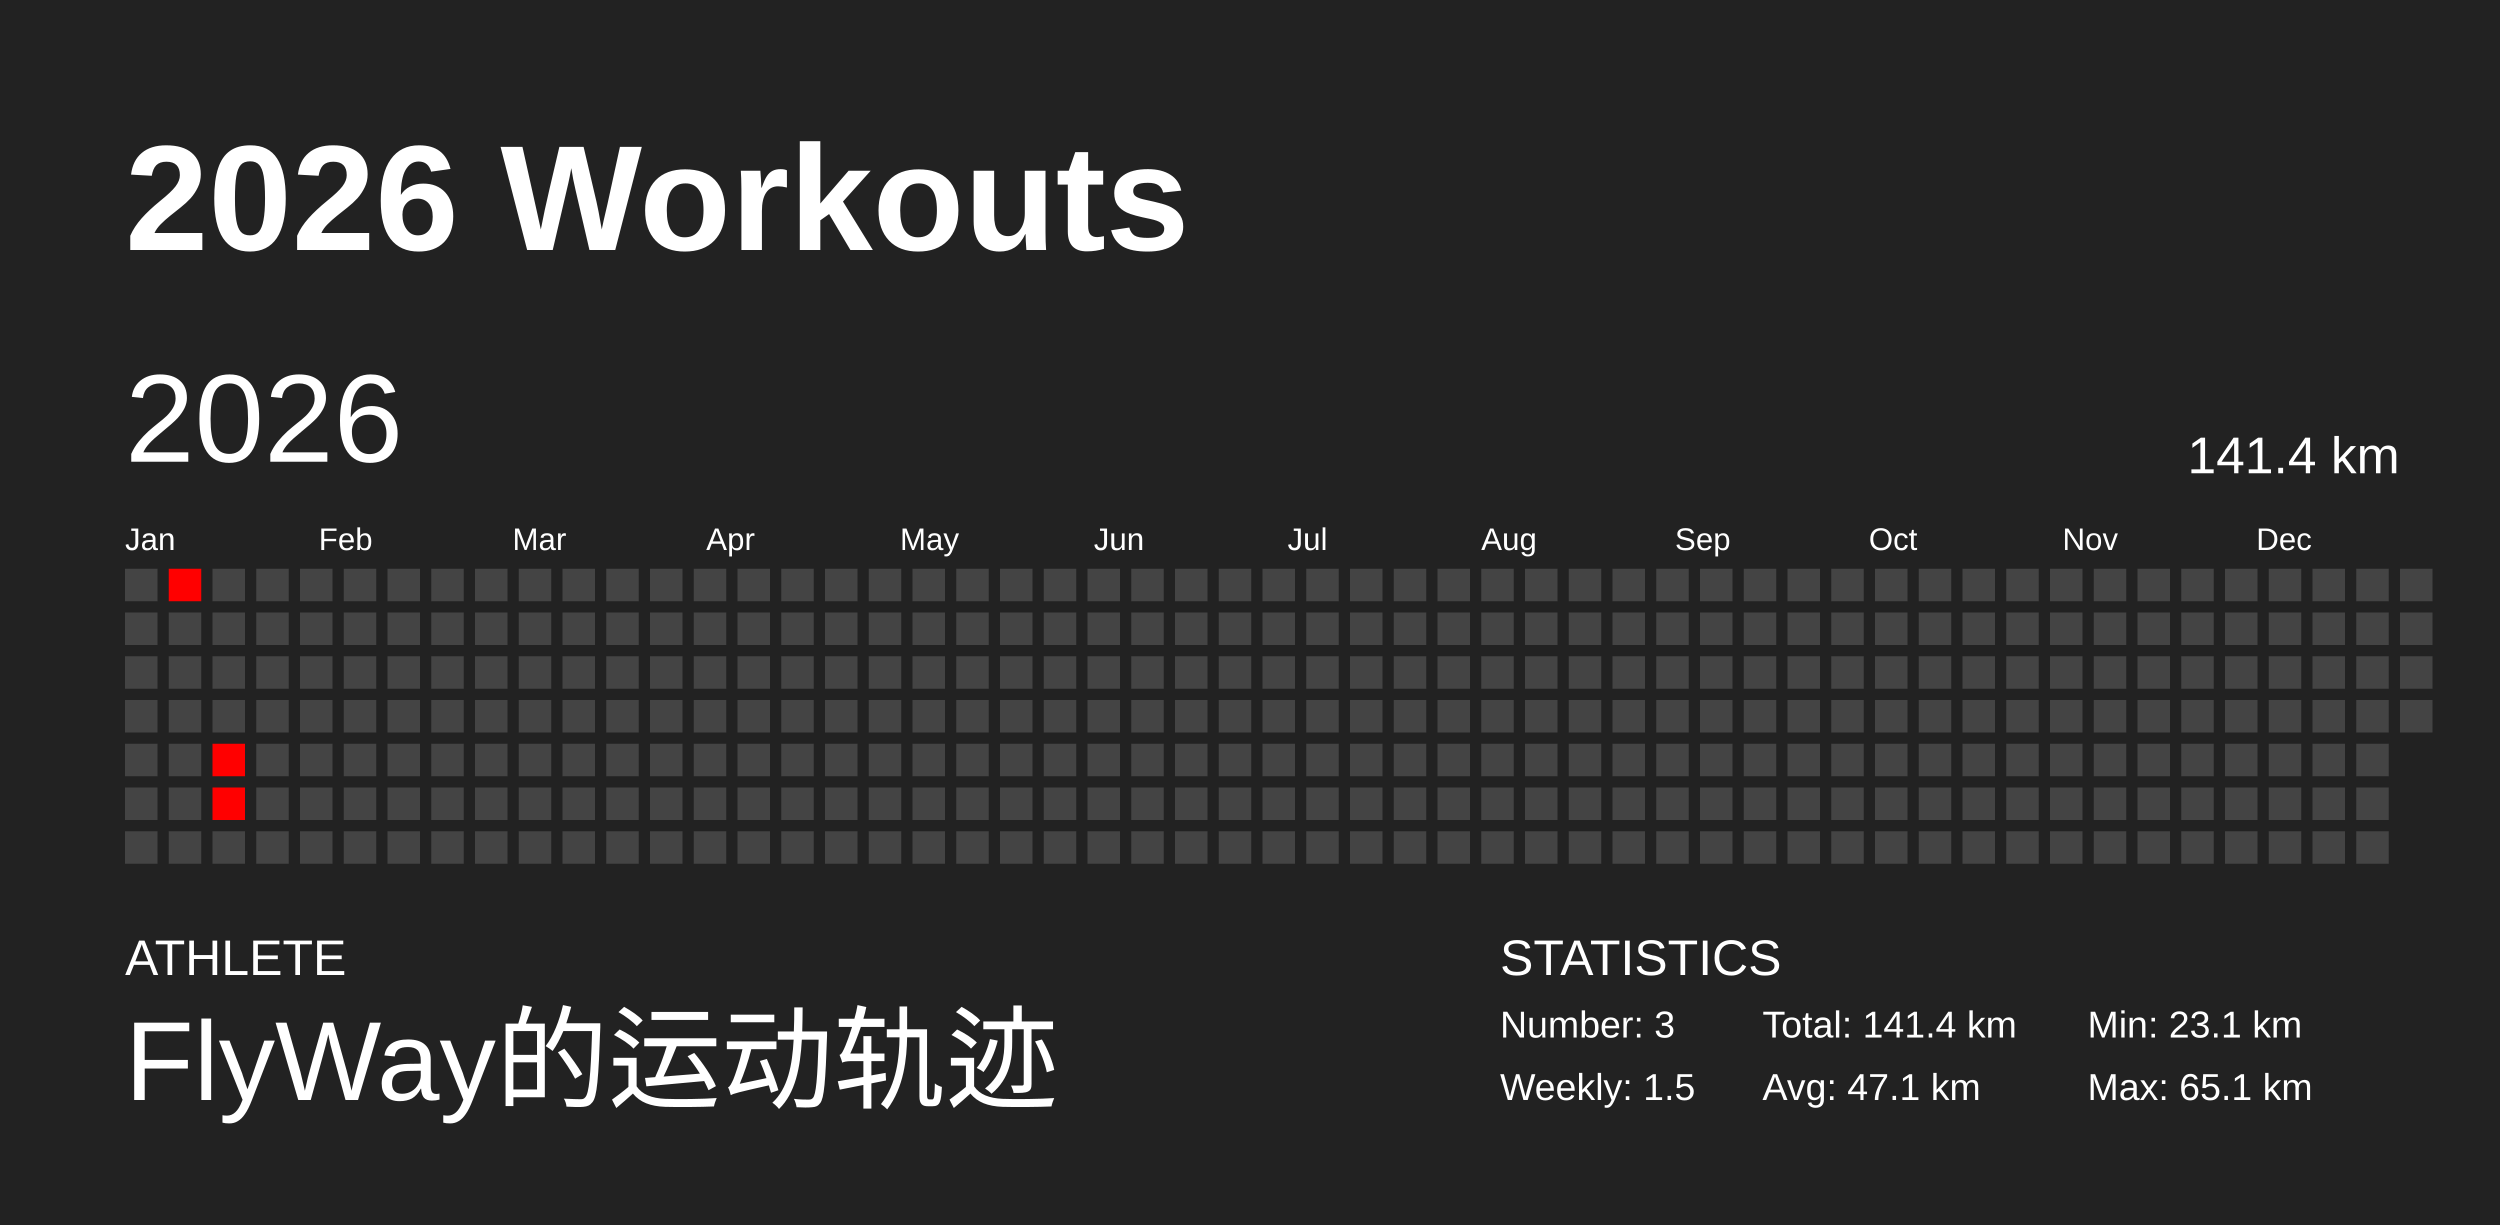
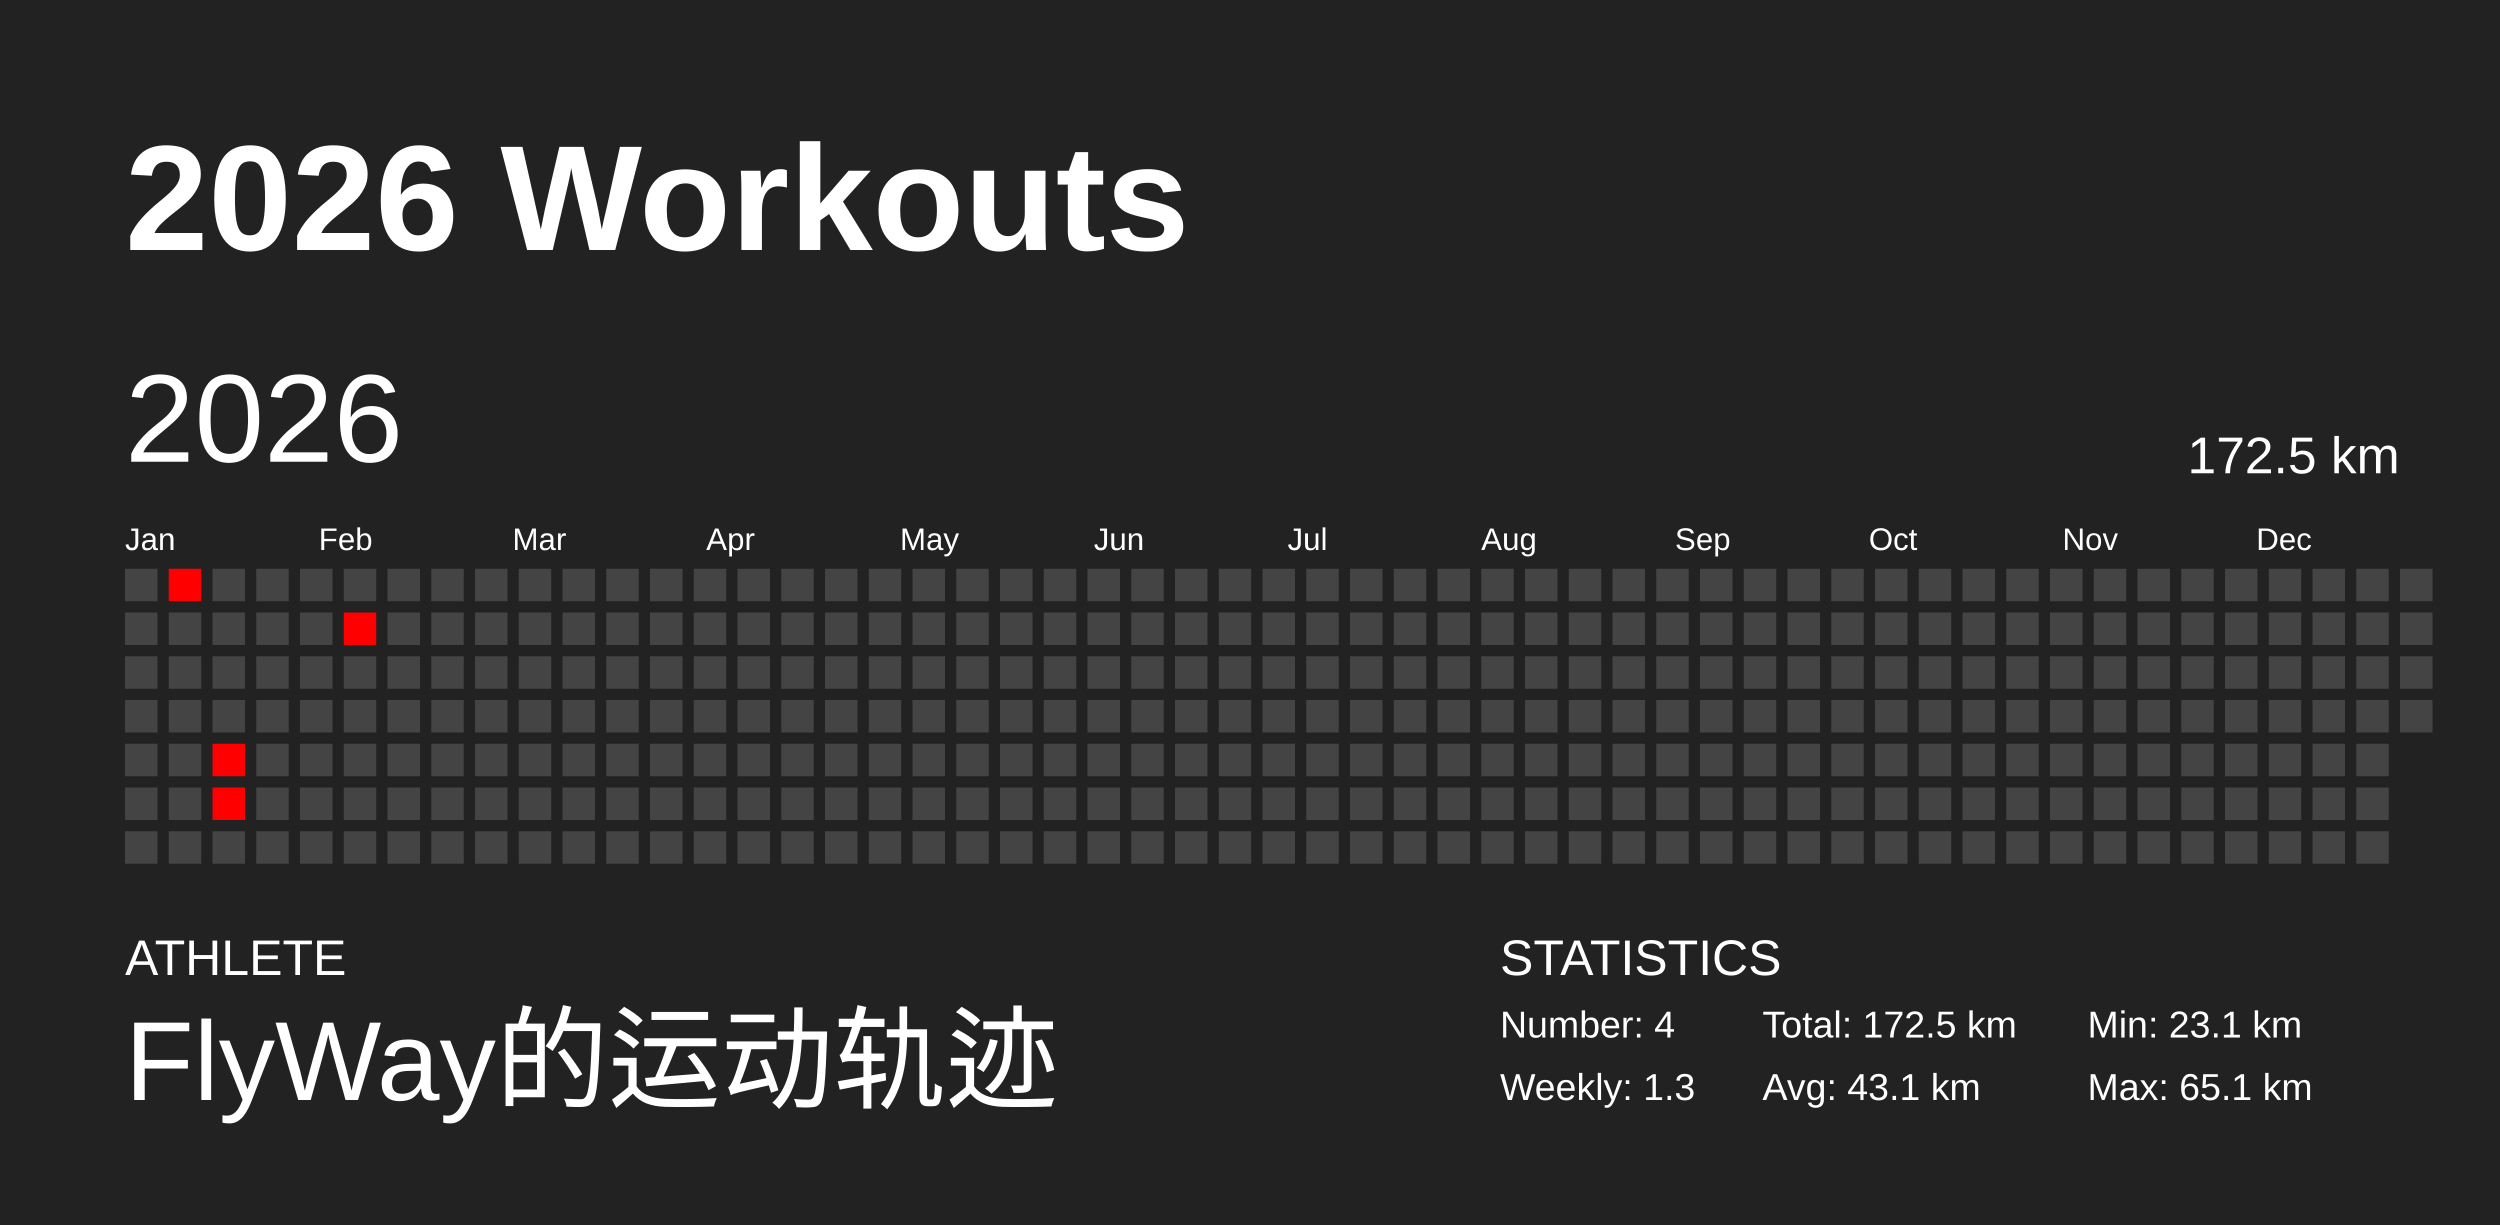
<svg xmlns="http://www.w3.org/2000/svg" baseProfile="full" height="98mm" version="1.1" viewBox="0,0,200,98" width="200mm">
  <defs />
  <rect fill="#222222" height="98" width="200" x="0" y="0" />
  <text fill="#FFFFFF" style="font-size:12px; font-family:Arial; font-weight:bold;" x="10" y="20">2026 Workouts</text>
  <text fill="#FFFFFF" style="font-size:4px; font-family:Arial" x="10" y="78">ATHLETE</text>
  <text fill="#FFFFFF" style="font-size:9px; font-family:Arial" x="10" y="88">FlyWay的运动轨迹</text>
  <text fill="#FFFFFF" style="font-size:4px; font-family:Arial" x="120" y="78">STATISTICS</text>
-   <text fill="#FFFFFF" style="font-size:3px; font-family:Arial" x="120" y="83">Number: 3</text>
-   <text fill="#FFFFFF" style="font-size:3px; font-family:Arial" x="120" y="88">Weekly: 1.5</text>
-   <text fill="#FFFFFF" style="font-size:3px; font-family:Arial" x="141" y="83">Total: 141.4 km</text>
-   <text fill="#FFFFFF" style="font-size:3px; font-family:Arial" x="141" y="88">Avg: 47.1 km</text>
+   <text fill="#FFFFFF" style="font-size:3px; font-family:Arial" x="120" y="83">Number: 4</text>
+   <text fill="#FFFFFF" style="font-size:3px; font-family:Arial" x="120" y="88">Weekly: 1.3</text>
+   <text fill="#FFFFFF" style="font-size:3px; font-family:Arial" x="141" y="83">Total: 172.5 km</text>
+   <text fill="#FFFFFF" style="font-size:3px; font-family:Arial" x="141" y="88">Avg: 43.1 km</text>
  <text fill="#FFFFFF" style="font-size:3px; font-family:Arial" x="167" y="83">Min: 23.1 km</text>
  <text fill="#FFFFFF" style="font-size:3px; font-family:Arial" x="167" y="88">Max: 65.1 km</text>
  <text dominant-baseline="hanging" fill="#FFFFFF" style="font-size:10.0px; font-family:Arial;" x="10" y="30">2026</text>
-   <text dominant-baseline="hanging" fill="#FFFFFF" style="font-size:4.125px; font-family:Arial;" x="175" y="35">141.4 km</text>
+   <text dominant-baseline="hanging" fill="#FFFFFF" style="font-size:4.125px; font-family:Arial;" x="175" y="35">172.5 km</text>
  <text fill="#FFFFFF" style="font-size:2.5px; font-family:Arial" x="10.0" y="44">Jan</text>
  <text fill="#FFFFFF" style="font-size:2.5px; font-family:Arial" x="25.5" y="44">Feb</text>
  <text fill="#FFFFFF" style="font-size:2.5px; font-family:Arial" x="41.0" y="44">Mar</text>
  <text fill="#FFFFFF" style="font-size:2.5px; font-family:Arial" x="56.5" y="44">Apr</text>
  <text fill="#FFFFFF" style="font-size:2.5px; font-family:Arial" x="72.0" y="44">May</text>
  <text fill="#FFFFFF" style="font-size:2.5px; font-family:Arial" x="87.5" y="44">Jun</text>
  <text fill="#FFFFFF" style="font-size:2.5px; font-family:Arial" x="103.0" y="44">Jul</text>
  <text fill="#FFFFFF" style="font-size:2.5px; font-family:Arial" x="118.5" y="44">Aug</text>
  <text fill="#FFFFFF" style="font-size:2.5px; font-family:Arial" x="134.0" y="44">Sep</text>
  <text fill="#FFFFFF" style="font-size:2.5px; font-family:Arial" x="149.5" y="44">Oct</text>
  <text fill="#FFFFFF" style="font-size:2.5px; font-family:Arial" x="165.0" y="44">Nov</text>
  <text fill="#FFFFFF" style="font-size:2.5px; font-family:Arial" x="180.5" y="44">Dec</text>
  <rect fill="#444444" height="2.6" width="2.6" x="10.0" y="45.5" />
  <rect fill="#444444" height="2.6" width="2.6" x="10.0" y="49.0" />
  <rect fill="#444444" height="2.6" width="2.6" x="10.0" y="52.5" />
  <rect fill="#444444" height="2.6" width="2.6" x="10.0" y="56.0" />
  <rect fill="#444444" height="2.6" width="2.6" x="10.0" y="59.5" />
  <rect fill="#444444" height="2.6" width="2.6" x="10.0" y="63.0" />
  <rect fill="#444444" height="2.6" width="2.6" x="10.0" y="66.5" />
  <rect fill="red" height="2.6" width="2.6" x="13.5" y="45.5" />
  <rect fill="#444444" height="2.6" width="2.6" x="13.5" y="49.0" />
  <rect fill="#444444" height="2.6" width="2.6" x="13.5" y="52.5" />
  <rect fill="#444444" height="2.6" width="2.6" x="13.5" y="56.0" />
  <rect fill="#444444" height="2.6" width="2.6" x="13.5" y="59.5" />
  <rect fill="#444444" height="2.6" width="2.6" x="13.5" y="63.0" />
  <rect fill="#444444" height="2.6" width="2.6" x="13.5" y="66.5" />
  <rect fill="#444444" height="2.6" width="2.6" x="17.0" y="45.5" />
  <rect fill="#444444" height="2.6" width="2.6" x="17.0" y="49.0" />
  <rect fill="#444444" height="2.6" width="2.6" x="17.0" y="52.5" />
  <rect fill="#444444" height="2.6" width="2.6" x="17.0" y="56.0" />
  <rect fill="red" height="2.6" width="2.6" x="17.0" y="59.5" />
  <rect fill="red" height="2.6" width="2.6" x="17.0" y="63.0" />
  <rect fill="#444444" height="2.6" width="2.6" x="17.0" y="66.5" />
  <rect fill="#444444" height="2.6" width="2.6" x="20.5" y="45.5" />
  <rect fill="#444444" height="2.6" width="2.6" x="20.5" y="49.0" />
  <rect fill="#444444" height="2.6" width="2.6" x="20.5" y="52.5" />
  <rect fill="#444444" height="2.6" width="2.6" x="20.5" y="56.0" />
  <rect fill="#444444" height="2.6" width="2.6" x="20.5" y="59.5" />
  <rect fill="#444444" height="2.6" width="2.6" x="20.5" y="63.0" />
  <rect fill="#444444" height="2.6" width="2.6" x="20.5" y="66.5" />
  <rect fill="#444444" height="2.6" width="2.6" x="24.0" y="45.5" />
  <rect fill="#444444" height="2.6" width="2.6" x="24.0" y="49.0" />
  <rect fill="#444444" height="2.6" width="2.6" x="24.0" y="52.5" />
  <rect fill="#444444" height="2.6" width="2.6" x="24.0" y="56.0" />
  <rect fill="#444444" height="2.6" width="2.6" x="24.0" y="59.5" />
  <rect fill="#444444" height="2.6" width="2.6" x="24.0" y="63.0" />
  <rect fill="#444444" height="2.6" width="2.6" x="24.0" y="66.5" />
  <rect fill="#444444" height="2.6" width="2.6" x="27.5" y="45.5" />
-   <rect fill="#444444" height="2.6" width="2.6" x="27.5" y="49.0" />
+   <rect fill="red" height="2.6" width="2.6" x="27.5" y="49.0" />
  <rect fill="#444444" height="2.6" width="2.6" x="27.5" y="52.5" />
  <rect fill="#444444" height="2.6" width="2.6" x="27.5" y="56.0" />
  <rect fill="#444444" height="2.6" width="2.6" x="27.5" y="59.5" />
  <rect fill="#444444" height="2.6" width="2.6" x="27.5" y="63.0" />
  <rect fill="#444444" height="2.6" width="2.6" x="27.5" y="66.5" />
  <rect fill="#444444" height="2.6" width="2.6" x="31.0" y="45.5" />
  <rect fill="#444444" height="2.6" width="2.6" x="31.0" y="49.0" />
  <rect fill="#444444" height="2.6" width="2.6" x="31.0" y="52.5" />
  <rect fill="#444444" height="2.6" width="2.6" x="31.0" y="56.0" />
  <rect fill="#444444" height="2.6" width="2.6" x="31.0" y="59.5" />
  <rect fill="#444444" height="2.6" width="2.6" x="31.0" y="63.0" />
  <rect fill="#444444" height="2.6" width="2.6" x="31.0" y="66.5" />
  <rect fill="#444444" height="2.6" width="2.6" x="34.5" y="45.5" />
  <rect fill="#444444" height="2.6" width="2.6" x="34.5" y="49.0" />
  <rect fill="#444444" height="2.6" width="2.6" x="34.5" y="52.5" />
  <rect fill="#444444" height="2.6" width="2.6" x="34.5" y="56.0" />
  <rect fill="#444444" height="2.6" width="2.6" x="34.5" y="59.5" />
  <rect fill="#444444" height="2.6" width="2.6" x="34.5" y="63.0" />
  <rect fill="#444444" height="2.6" width="2.6" x="34.5" y="66.5" />
  <rect fill="#444444" height="2.6" width="2.6" x="38.0" y="45.5" />
  <rect fill="#444444" height="2.6" width="2.6" x="38.0" y="49.0" />
  <rect fill="#444444" height="2.6" width="2.6" x="38.0" y="52.5" />
  <rect fill="#444444" height="2.6" width="2.6" x="38.0" y="56.0" />
  <rect fill="#444444" height="2.6" width="2.6" x="38.0" y="59.5" />
  <rect fill="#444444" height="2.6" width="2.6" x="38.0" y="63.0" />
  <rect fill="#444444" height="2.6" width="2.6" x="38.0" y="66.5" />
  <rect fill="#444444" height="2.6" width="2.6" x="41.5" y="45.5" />
  <rect fill="#444444" height="2.6" width="2.6" x="41.5" y="49.0" />
  <rect fill="#444444" height="2.6" width="2.6" x="41.5" y="52.5" />
  <rect fill="#444444" height="2.6" width="2.6" x="41.5" y="56.0" />
  <rect fill="#444444" height="2.6" width="2.6" x="41.5" y="59.5" />
  <rect fill="#444444" height="2.6" width="2.6" x="41.5" y="63.0" />
  <rect fill="#444444" height="2.6" width="2.6" x="41.5" y="66.5" />
  <rect fill="#444444" height="2.6" width="2.6" x="45.0" y="45.5" />
  <rect fill="#444444" height="2.6" width="2.6" x="45.0" y="49.0" />
  <rect fill="#444444" height="2.6" width="2.6" x="45.0" y="52.5" />
  <rect fill="#444444" height="2.6" width="2.6" x="45.0" y="56.0" />
  <rect fill="#444444" height="2.6" width="2.6" x="45.0" y="59.5" />
  <rect fill="#444444" height="2.6" width="2.6" x="45.0" y="63.0" />
  <rect fill="#444444" height="2.6" width="2.6" x="45.0" y="66.5" />
  <rect fill="#444444" height="2.6" width="2.6" x="48.5" y="45.5" />
  <rect fill="#444444" height="2.6" width="2.6" x="48.5" y="49.0" />
  <rect fill="#444444" height="2.6" width="2.6" x="48.5" y="52.5" />
  <rect fill="#444444" height="2.6" width="2.6" x="48.5" y="56.0" />
  <rect fill="#444444" height="2.6" width="2.6" x="48.5" y="59.5" />
  <rect fill="#444444" height="2.6" width="2.6" x="48.5" y="63.0" />
  <rect fill="#444444" height="2.6" width="2.6" x="48.5" y="66.5" />
  <rect fill="#444444" height="2.6" width="2.6" x="52.0" y="45.5" />
  <rect fill="#444444" height="2.6" width="2.6" x="52.0" y="49.0" />
  <rect fill="#444444" height="2.6" width="2.6" x="52.0" y="52.5" />
  <rect fill="#444444" height="2.6" width="2.6" x="52.0" y="56.0" />
  <rect fill="#444444" height="2.6" width="2.6" x="52.0" y="59.5" />
  <rect fill="#444444" height="2.6" width="2.6" x="52.0" y="63.0" />
  <rect fill="#444444" height="2.6" width="2.6" x="52.0" y="66.5" />
  <rect fill="#444444" height="2.6" width="2.6" x="55.5" y="45.5" />
  <rect fill="#444444" height="2.6" width="2.6" x="55.5" y="49.0" />
  <rect fill="#444444" height="2.6" width="2.6" x="55.5" y="52.5" />
  <rect fill="#444444" height="2.6" width="2.6" x="55.5" y="56.0" />
  <rect fill="#444444" height="2.6" width="2.6" x="55.5" y="59.5" />
  <rect fill="#444444" height="2.6" width="2.6" x="55.5" y="63.0" />
  <rect fill="#444444" height="2.6" width="2.6" x="55.5" y="66.5" />
  <rect fill="#444444" height="2.6" width="2.6" x="59.0" y="45.5" />
  <rect fill="#444444" height="2.6" width="2.6" x="59.0" y="49.0" />
  <rect fill="#444444" height="2.6" width="2.6" x="59.0" y="52.5" />
  <rect fill="#444444" height="2.6" width="2.6" x="59.0" y="56.0" />
  <rect fill="#444444" height="2.6" width="2.6" x="59.0" y="59.5" />
  <rect fill="#444444" height="2.6" width="2.6" x="59.0" y="63.0" />
  <rect fill="#444444" height="2.6" width="2.6" x="59.0" y="66.5" />
  <rect fill="#444444" height="2.6" width="2.6" x="62.5" y="45.5" />
  <rect fill="#444444" height="2.6" width="2.6" x="62.5" y="49.0" />
  <rect fill="#444444" height="2.6" width="2.6" x="62.5" y="52.5" />
  <rect fill="#444444" height="2.6" width="2.6" x="62.5" y="56.0" />
  <rect fill="#444444" height="2.6" width="2.6" x="62.5" y="59.5" />
  <rect fill="#444444" height="2.6" width="2.6" x="62.5" y="63.0" />
  <rect fill="#444444" height="2.6" width="2.6" x="62.5" y="66.5" />
  <rect fill="#444444" height="2.6" width="2.6" x="66.0" y="45.5" />
  <rect fill="#444444" height="2.6" width="2.6" x="66.0" y="49.0" />
  <rect fill="#444444" height="2.6" width="2.6" x="66.0" y="52.5" />
  <rect fill="#444444" height="2.6" width="2.6" x="66.0" y="56.0" />
  <rect fill="#444444" height="2.6" width="2.6" x="66.0" y="59.5" />
  <rect fill="#444444" height="2.6" width="2.6" x="66.0" y="63.0" />
  <rect fill="#444444" height="2.6" width="2.6" x="66.0" y="66.5" />
  <rect fill="#444444" height="2.6" width="2.6" x="69.5" y="45.5" />
  <rect fill="#444444" height="2.6" width="2.6" x="69.5" y="49.0" />
  <rect fill="#444444" height="2.6" width="2.6" x="69.5" y="52.5" />
  <rect fill="#444444" height="2.6" width="2.6" x="69.5" y="56.0" />
  <rect fill="#444444" height="2.6" width="2.6" x="69.5" y="59.5" />
  <rect fill="#444444" height="2.6" width="2.6" x="69.5" y="63.0" />
  <rect fill="#444444" height="2.6" width="2.6" x="69.5" y="66.5" />
  <rect fill="#444444" height="2.6" width="2.6" x="73.0" y="45.5" />
  <rect fill="#444444" height="2.6" width="2.6" x="73.0" y="49.0" />
  <rect fill="#444444" height="2.6" width="2.6" x="73.0" y="52.5" />
  <rect fill="#444444" height="2.6" width="2.6" x="73.0" y="56.0" />
  <rect fill="#444444" height="2.6" width="2.6" x="73.0" y="59.5" />
  <rect fill="#444444" height="2.6" width="2.6" x="73.0" y="63.0" />
  <rect fill="#444444" height="2.6" width="2.6" x="73.0" y="66.5" />
  <rect fill="#444444" height="2.6" width="2.6" x="76.5" y="45.5" />
  <rect fill="#444444" height="2.6" width="2.6" x="76.5" y="49.0" />
  <rect fill="#444444" height="2.6" width="2.6" x="76.5" y="52.5" />
  <rect fill="#444444" height="2.6" width="2.6" x="76.5" y="56.0" />
  <rect fill="#444444" height="2.6" width="2.6" x="76.5" y="59.5" />
  <rect fill="#444444" height="2.6" width="2.6" x="76.5" y="63.0" />
  <rect fill="#444444" height="2.6" width="2.6" x="76.5" y="66.5" />
  <rect fill="#444444" height="2.6" width="2.6" x="80.0" y="45.5" />
  <rect fill="#444444" height="2.6" width="2.6" x="80.0" y="49.0" />
  <rect fill="#444444" height="2.6" width="2.6" x="80.0" y="52.5" />
  <rect fill="#444444" height="2.6" width="2.6" x="80.0" y="56.0" />
  <rect fill="#444444" height="2.6" width="2.6" x="80.0" y="59.5" />
  <rect fill="#444444" height="2.6" width="2.6" x="80.0" y="63.0" />
  <rect fill="#444444" height="2.6" width="2.6" x="80.0" y="66.5" />
  <rect fill="#444444" height="2.6" width="2.6" x="83.5" y="45.5" />
  <rect fill="#444444" height="2.6" width="2.6" x="83.5" y="49.0" />
  <rect fill="#444444" height="2.6" width="2.6" x="83.5" y="52.5" />
  <rect fill="#444444" height="2.6" width="2.6" x="83.5" y="56.0" />
  <rect fill="#444444" height="2.6" width="2.6" x="83.5" y="59.5" />
  <rect fill="#444444" height="2.6" width="2.6" x="83.5" y="63.0" />
  <rect fill="#444444" height="2.6" width="2.6" x="83.5" y="66.5" />
  <rect fill="#444444" height="2.6" width="2.6" x="87.0" y="45.5" />
  <rect fill="#444444" height="2.6" width="2.6" x="87.0" y="49.0" />
  <rect fill="#444444" height="2.6" width="2.6" x="87.0" y="52.5" />
  <rect fill="#444444" height="2.6" width="2.6" x="87.0" y="56.0" />
  <rect fill="#444444" height="2.6" width="2.6" x="87.0" y="59.5" />
  <rect fill="#444444" height="2.6" width="2.6" x="87.0" y="63.0" />
  <rect fill="#444444" height="2.6" width="2.6" x="87.0" y="66.5" />
  <rect fill="#444444" height="2.6" width="2.6" x="90.5" y="45.5" />
  <rect fill="#444444" height="2.6" width="2.6" x="90.5" y="49.0" />
  <rect fill="#444444" height="2.6" width="2.6" x="90.5" y="52.5" />
  <rect fill="#444444" height="2.6" width="2.6" x="90.5" y="56.0" />
  <rect fill="#444444" height="2.6" width="2.6" x="90.5" y="59.5" />
  <rect fill="#444444" height="2.6" width="2.6" x="90.5" y="63.0" />
  <rect fill="#444444" height="2.6" width="2.6" x="90.5" y="66.5" />
  <rect fill="#444444" height="2.6" width="2.6" x="94.0" y="45.5" />
  <rect fill="#444444" height="2.6" width="2.6" x="94.0" y="49.0" />
  <rect fill="#444444" height="2.6" width="2.6" x="94.0" y="52.5" />
  <rect fill="#444444" height="2.6" width="2.6" x="94.0" y="56.0" />
  <rect fill="#444444" height="2.6" width="2.6" x="94.0" y="59.5" />
  <rect fill="#444444" height="2.6" width="2.6" x="94.0" y="63.0" />
  <rect fill="#444444" height="2.6" width="2.6" x="94.0" y="66.5" />
  <rect fill="#444444" height="2.6" width="2.6" x="97.5" y="45.5" />
  <rect fill="#444444" height="2.6" width="2.6" x="97.5" y="49.0" />
  <rect fill="#444444" height="2.6" width="2.6" x="97.5" y="52.5" />
  <rect fill="#444444" height="2.6" width="2.6" x="97.5" y="56.0" />
  <rect fill="#444444" height="2.6" width="2.6" x="97.5" y="59.5" />
  <rect fill="#444444" height="2.6" width="2.6" x="97.5" y="63.0" />
  <rect fill="#444444" height="2.6" width="2.6" x="97.5" y="66.5" />
  <rect fill="#444444" height="2.6" width="2.6" x="101.0" y="45.5" />
  <rect fill="#444444" height="2.6" width="2.6" x="101.0" y="49.0" />
  <rect fill="#444444" height="2.6" width="2.6" x="101.0" y="52.5" />
  <rect fill="#444444" height="2.6" width="2.6" x="101.0" y="56.0" />
  <rect fill="#444444" height="2.6" width="2.6" x="101.0" y="59.5" />
  <rect fill="#444444" height="2.6" width="2.6" x="101.0" y="63.0" />
  <rect fill="#444444" height="2.6" width="2.6" x="101.0" y="66.5" />
  <rect fill="#444444" height="2.6" width="2.6" x="104.5" y="45.5" />
  <rect fill="#444444" height="2.6" width="2.6" x="104.5" y="49.0" />
  <rect fill="#444444" height="2.6" width="2.6" x="104.5" y="52.5" />
  <rect fill="#444444" height="2.6" width="2.6" x="104.5" y="56.0" />
  <rect fill="#444444" height="2.6" width="2.6" x="104.5" y="59.5" />
  <rect fill="#444444" height="2.6" width="2.6" x="104.5" y="63.0" />
  <rect fill="#444444" height="2.6" width="2.6" x="104.5" y="66.5" />
  <rect fill="#444444" height="2.6" width="2.6" x="108.0" y="45.5" />
  <rect fill="#444444" height="2.6" width="2.6" x="108.0" y="49.0" />
  <rect fill="#444444" height="2.6" width="2.6" x="108.0" y="52.5" />
  <rect fill="#444444" height="2.6" width="2.6" x="108.0" y="56.0" />
  <rect fill="#444444" height="2.6" width="2.6" x="108.0" y="59.5" />
  <rect fill="#444444" height="2.6" width="2.6" x="108.0" y="63.0" />
  <rect fill="#444444" height="2.6" width="2.6" x="108.0" y="66.5" />
  <rect fill="#444444" height="2.6" width="2.6" x="111.5" y="45.5" />
  <rect fill="#444444" height="2.6" width="2.6" x="111.5" y="49.0" />
  <rect fill="#444444" height="2.6" width="2.6" x="111.5" y="52.5" />
  <rect fill="#444444" height="2.6" width="2.6" x="111.5" y="56.0" />
  <rect fill="#444444" height="2.6" width="2.6" x="111.5" y="59.5" />
  <rect fill="#444444" height="2.6" width="2.6" x="111.5" y="63.0" />
  <rect fill="#444444" height="2.6" width="2.6" x="111.5" y="66.5" />
  <rect fill="#444444" height="2.6" width="2.6" x="115.0" y="45.5" />
  <rect fill="#444444" height="2.6" width="2.6" x="115.0" y="49.0" />
  <rect fill="#444444" height="2.6" width="2.6" x="115.0" y="52.5" />
  <rect fill="#444444" height="2.6" width="2.6" x="115.0" y="56.0" />
  <rect fill="#444444" height="2.6" width="2.6" x="115.0" y="59.5" />
  <rect fill="#444444" height="2.6" width="2.6" x="115.0" y="63.0" />
  <rect fill="#444444" height="2.6" width="2.6" x="115.0" y="66.5" />
  <rect fill="#444444" height="2.6" width="2.6" x="118.5" y="45.5" />
  <rect fill="#444444" height="2.6" width="2.6" x="118.5" y="49.0" />
  <rect fill="#444444" height="2.6" width="2.6" x="118.5" y="52.5" />
  <rect fill="#444444" height="2.6" width="2.6" x="118.5" y="56.0" />
  <rect fill="#444444" height="2.6" width="2.6" x="118.5" y="59.5" />
  <rect fill="#444444" height="2.6" width="2.6" x="118.5" y="63.0" />
  <rect fill="#444444" height="2.6" width="2.6" x="118.5" y="66.5" />
  <rect fill="#444444" height="2.6" width="2.6" x="122.0" y="45.5" />
  <rect fill="#444444" height="2.6" width="2.6" x="122.0" y="49.0" />
  <rect fill="#444444" height="2.6" width="2.6" x="122.0" y="52.5" />
  <rect fill="#444444" height="2.6" width="2.6" x="122.0" y="56.0" />
  <rect fill="#444444" height="2.6" width="2.6" x="122.0" y="59.5" />
  <rect fill="#444444" height="2.6" width="2.6" x="122.0" y="63.0" />
  <rect fill="#444444" height="2.6" width="2.6" x="122.0" y="66.5" />
  <rect fill="#444444" height="2.6" width="2.6" x="125.5" y="45.5" />
  <rect fill="#444444" height="2.6" width="2.6" x="125.5" y="49.0" />
  <rect fill="#444444" height="2.6" width="2.6" x="125.5" y="52.5" />
  <rect fill="#444444" height="2.6" width="2.6" x="125.5" y="56.0" />
  <rect fill="#444444" height="2.6" width="2.6" x="125.5" y="59.5" />
  <rect fill="#444444" height="2.6" width="2.6" x="125.5" y="63.0" />
  <rect fill="#444444" height="2.6" width="2.6" x="125.5" y="66.5" />
  <rect fill="#444444" height="2.6" width="2.6" x="129.0" y="45.5" />
  <rect fill="#444444" height="2.6" width="2.6" x="129.0" y="49.0" />
  <rect fill="#444444" height="2.6" width="2.6" x="129.0" y="52.5" />
  <rect fill="#444444" height="2.6" width="2.6" x="129.0" y="56.0" />
  <rect fill="#444444" height="2.6" width="2.6" x="129.0" y="59.5" />
  <rect fill="#444444" height="2.6" width="2.6" x="129.0" y="63.0" />
  <rect fill="#444444" height="2.6" width="2.6" x="129.0" y="66.5" />
  <rect fill="#444444" height="2.6" width="2.6" x="132.5" y="45.5" />
  <rect fill="#444444" height="2.6" width="2.6" x="132.5" y="49.0" />
  <rect fill="#444444" height="2.6" width="2.6" x="132.5" y="52.5" />
  <rect fill="#444444" height="2.6" width="2.6" x="132.5" y="56.0" />
  <rect fill="#444444" height="2.6" width="2.6" x="132.5" y="59.5" />
  <rect fill="#444444" height="2.6" width="2.6" x="132.5" y="63.0" />
  <rect fill="#444444" height="2.6" width="2.6" x="132.5" y="66.5" />
  <rect fill="#444444" height="2.6" width="2.6" x="136.0" y="45.5" />
  <rect fill="#444444" height="2.6" width="2.6" x="136.0" y="49.0" />
  <rect fill="#444444" height="2.6" width="2.6" x="136.0" y="52.5" />
  <rect fill="#444444" height="2.6" width="2.6" x="136.0" y="56.0" />
  <rect fill="#444444" height="2.6" width="2.6" x="136.0" y="59.5" />
  <rect fill="#444444" height="2.6" width="2.6" x="136.0" y="63.0" />
  <rect fill="#444444" height="2.6" width="2.6" x="136.0" y="66.5" />
  <rect fill="#444444" height="2.6" width="2.6" x="139.5" y="45.5" />
  <rect fill="#444444" height="2.6" width="2.6" x="139.5" y="49.0" />
  <rect fill="#444444" height="2.6" width="2.6" x="139.5" y="52.5" />
  <rect fill="#444444" height="2.6" width="2.6" x="139.5" y="56.0" />
  <rect fill="#444444" height="2.6" width="2.6" x="139.5" y="59.5" />
  <rect fill="#444444" height="2.6" width="2.6" x="139.5" y="63.0" />
  <rect fill="#444444" height="2.6" width="2.6" x="139.5" y="66.5" />
  <rect fill="#444444" height="2.6" width="2.6" x="143.0" y="45.5" />
  <rect fill="#444444" height="2.6" width="2.6" x="143.0" y="49.0" />
  <rect fill="#444444" height="2.6" width="2.6" x="143.0" y="52.5" />
  <rect fill="#444444" height="2.6" width="2.6" x="143.0" y="56.0" />
  <rect fill="#444444" height="2.6" width="2.6" x="143.0" y="59.5" />
  <rect fill="#444444" height="2.6" width="2.6" x="143.0" y="63.0" />
  <rect fill="#444444" height="2.6" width="2.6" x="143.0" y="66.5" />
  <rect fill="#444444" height="2.6" width="2.6" x="146.5" y="45.5" />
  <rect fill="#444444" height="2.6" width="2.6" x="146.5" y="49.0" />
  <rect fill="#444444" height="2.6" width="2.6" x="146.5" y="52.5" />
  <rect fill="#444444" height="2.6" width="2.6" x="146.5" y="56.0" />
  <rect fill="#444444" height="2.6" width="2.6" x="146.5" y="59.5" />
  <rect fill="#444444" height="2.6" width="2.6" x="146.5" y="63.0" />
  <rect fill="#444444" height="2.6" width="2.6" x="146.5" y="66.5" />
  <rect fill="#444444" height="2.6" width="2.6" x="150.0" y="45.5" />
  <rect fill="#444444" height="2.6" width="2.6" x="150.0" y="49.0" />
  <rect fill="#444444" height="2.6" width="2.6" x="150.0" y="52.5" />
  <rect fill="#444444" height="2.6" width="2.6" x="150.0" y="56.0" />
  <rect fill="#444444" height="2.6" width="2.6" x="150.0" y="59.5" />
  <rect fill="#444444" height="2.6" width="2.6" x="150.0" y="63.0" />
  <rect fill="#444444" height="2.6" width="2.6" x="150.0" y="66.5" />
  <rect fill="#444444" height="2.6" width="2.6" x="153.5" y="45.5" />
  <rect fill="#444444" height="2.6" width="2.6" x="153.5" y="49.0" />
  <rect fill="#444444" height="2.6" width="2.6" x="153.5" y="52.5" />
  <rect fill="#444444" height="2.6" width="2.6" x="153.5" y="56.0" />
  <rect fill="#444444" height="2.6" width="2.6" x="153.5" y="59.5" />
  <rect fill="#444444" height="2.6" width="2.6" x="153.5" y="63.0" />
  <rect fill="#444444" height="2.6" width="2.6" x="153.5" y="66.5" />
  <rect fill="#444444" height="2.6" width="2.6" x="157.0" y="45.5" />
  <rect fill="#444444" height="2.6" width="2.6" x="157.0" y="49.0" />
  <rect fill="#444444" height="2.6" width="2.6" x="157.0" y="52.5" />
  <rect fill="#444444" height="2.6" width="2.6" x="157.0" y="56.0" />
  <rect fill="#444444" height="2.6" width="2.6" x="157.0" y="59.5" />
  <rect fill="#444444" height="2.6" width="2.6" x="157.0" y="63.0" />
  <rect fill="#444444" height="2.6" width="2.6" x="157.0" y="66.5" />
  <rect fill="#444444" height="2.6" width="2.6" x="160.5" y="45.5" />
  <rect fill="#444444" height="2.6" width="2.6" x="160.5" y="49.0" />
  <rect fill="#444444" height="2.6" width="2.6" x="160.5" y="52.5" />
  <rect fill="#444444" height="2.6" width="2.6" x="160.5" y="56.0" />
  <rect fill="#444444" height="2.6" width="2.6" x="160.5" y="59.5" />
  <rect fill="#444444" height="2.6" width="2.6" x="160.5" y="63.0" />
  <rect fill="#444444" height="2.6" width="2.6" x="160.5" y="66.5" />
  <rect fill="#444444" height="2.6" width="2.6" x="164.0" y="45.5" />
  <rect fill="#444444" height="2.6" width="2.6" x="164.0" y="49.0" />
  <rect fill="#444444" height="2.6" width="2.6" x="164.0" y="52.5" />
  <rect fill="#444444" height="2.6" width="2.6" x="164.0" y="56.0" />
  <rect fill="#444444" height="2.6" width="2.6" x="164.0" y="59.5" />
  <rect fill="#444444" height="2.6" width="2.6" x="164.0" y="63.0" />
  <rect fill="#444444" height="2.6" width="2.6" x="164.0" y="66.5" />
  <rect fill="#444444" height="2.6" width="2.6" x="167.5" y="45.5" />
  <rect fill="#444444" height="2.6" width="2.6" x="167.5" y="49.0" />
  <rect fill="#444444" height="2.6" width="2.6" x="167.5" y="52.5" />
  <rect fill="#444444" height="2.6" width="2.6" x="167.5" y="56.0" />
  <rect fill="#444444" height="2.6" width="2.6" x="167.5" y="59.5" />
  <rect fill="#444444" height="2.6" width="2.6" x="167.5" y="63.0" />
  <rect fill="#444444" height="2.6" width="2.6" x="167.5" y="66.5" />
  <rect fill="#444444" height="2.6" width="2.6" x="171.0" y="45.5" />
  <rect fill="#444444" height="2.6" width="2.6" x="171.0" y="49.0" />
  <rect fill="#444444" height="2.6" width="2.6" x="171.0" y="52.5" />
  <rect fill="#444444" height="2.6" width="2.6" x="171.0" y="56.0" />
  <rect fill="#444444" height="2.6" width="2.6" x="171.0" y="59.5" />
  <rect fill="#444444" height="2.6" width="2.6" x="171.0" y="63.0" />
  <rect fill="#444444" height="2.6" width="2.6" x="171.0" y="66.5" />
  <rect fill="#444444" height="2.6" width="2.6" x="174.5" y="45.5" />
  <rect fill="#444444" height="2.6" width="2.6" x="174.5" y="49.0" />
  <rect fill="#444444" height="2.6" width="2.6" x="174.5" y="52.5" />
  <rect fill="#444444" height="2.6" width="2.6" x="174.5" y="56.0" />
  <rect fill="#444444" height="2.6" width="2.6" x="174.5" y="59.5" />
  <rect fill="#444444" height="2.6" width="2.6" x="174.5" y="63.0" />
  <rect fill="#444444" height="2.6" width="2.6" x="174.5" y="66.5" />
  <rect fill="#444444" height="2.6" width="2.6" x="178.0" y="45.5" />
  <rect fill="#444444" height="2.6" width="2.6" x="178.0" y="49.0" />
  <rect fill="#444444" height="2.6" width="2.6" x="178.0" y="52.5" />
  <rect fill="#444444" height="2.6" width="2.6" x="178.0" y="56.0" />
  <rect fill="#444444" height="2.6" width="2.6" x="178.0" y="59.5" />
  <rect fill="#444444" height="2.6" width="2.6" x="178.0" y="63.0" />
  <rect fill="#444444" height="2.6" width="2.6" x="178.0" y="66.5" />
  <rect fill="#444444" height="2.6" width="2.6" x="181.5" y="45.5" />
  <rect fill="#444444" height="2.6" width="2.6" x="181.5" y="49.0" />
  <rect fill="#444444" height="2.6" width="2.6" x="181.5" y="52.5" />
  <rect fill="#444444" height="2.6" width="2.6" x="181.5" y="56.0" />
  <rect fill="#444444" height="2.6" width="2.6" x="181.5" y="59.5" />
  <rect fill="#444444" height="2.6" width="2.6" x="181.5" y="63.0" />
  <rect fill="#444444" height="2.6" width="2.6" x="181.5" y="66.5" />
  <rect fill="#444444" height="2.6" width="2.6" x="185.0" y="45.5" />
  <rect fill="#444444" height="2.6" width="2.6" x="185.0" y="49.0" />
  <rect fill="#444444" height="2.6" width="2.6" x="185.0" y="52.5" />
  <rect fill="#444444" height="2.6" width="2.6" x="185.0" y="56.0" />
  <rect fill="#444444" height="2.6" width="2.6" x="185.0" y="59.5" />
  <rect fill="#444444" height="2.6" width="2.6" x="185.0" y="63.0" />
  <rect fill="#444444" height="2.6" width="2.6" x="185.0" y="66.5" />
  <rect fill="#444444" height="2.6" width="2.6" x="188.5" y="45.5" />
  <rect fill="#444444" height="2.6" width="2.6" x="188.5" y="49.0" />
  <rect fill="#444444" height="2.6" width="2.6" x="188.5" y="52.5" />
  <rect fill="#444444" height="2.6" width="2.6" x="188.5" y="56.0" />
  <rect fill="#444444" height="2.6" width="2.6" x="188.5" y="59.5" />
  <rect fill="#444444" height="2.6" width="2.6" x="188.5" y="63.0" />
  <rect fill="#444444" height="2.6" width="2.6" x="188.5" y="66.5" />
  <rect fill="#444444" height="2.6" width="2.6" x="192.0" y="45.5" />
  <rect fill="#444444" height="2.6" width="2.6" x="192.0" y="49.0" />
  <rect fill="#444444" height="2.6" width="2.6" x="192.0" y="52.5" />
  <rect fill="#444444" height="2.6" width="2.6" x="192.0" y="56.0" />
</svg>
